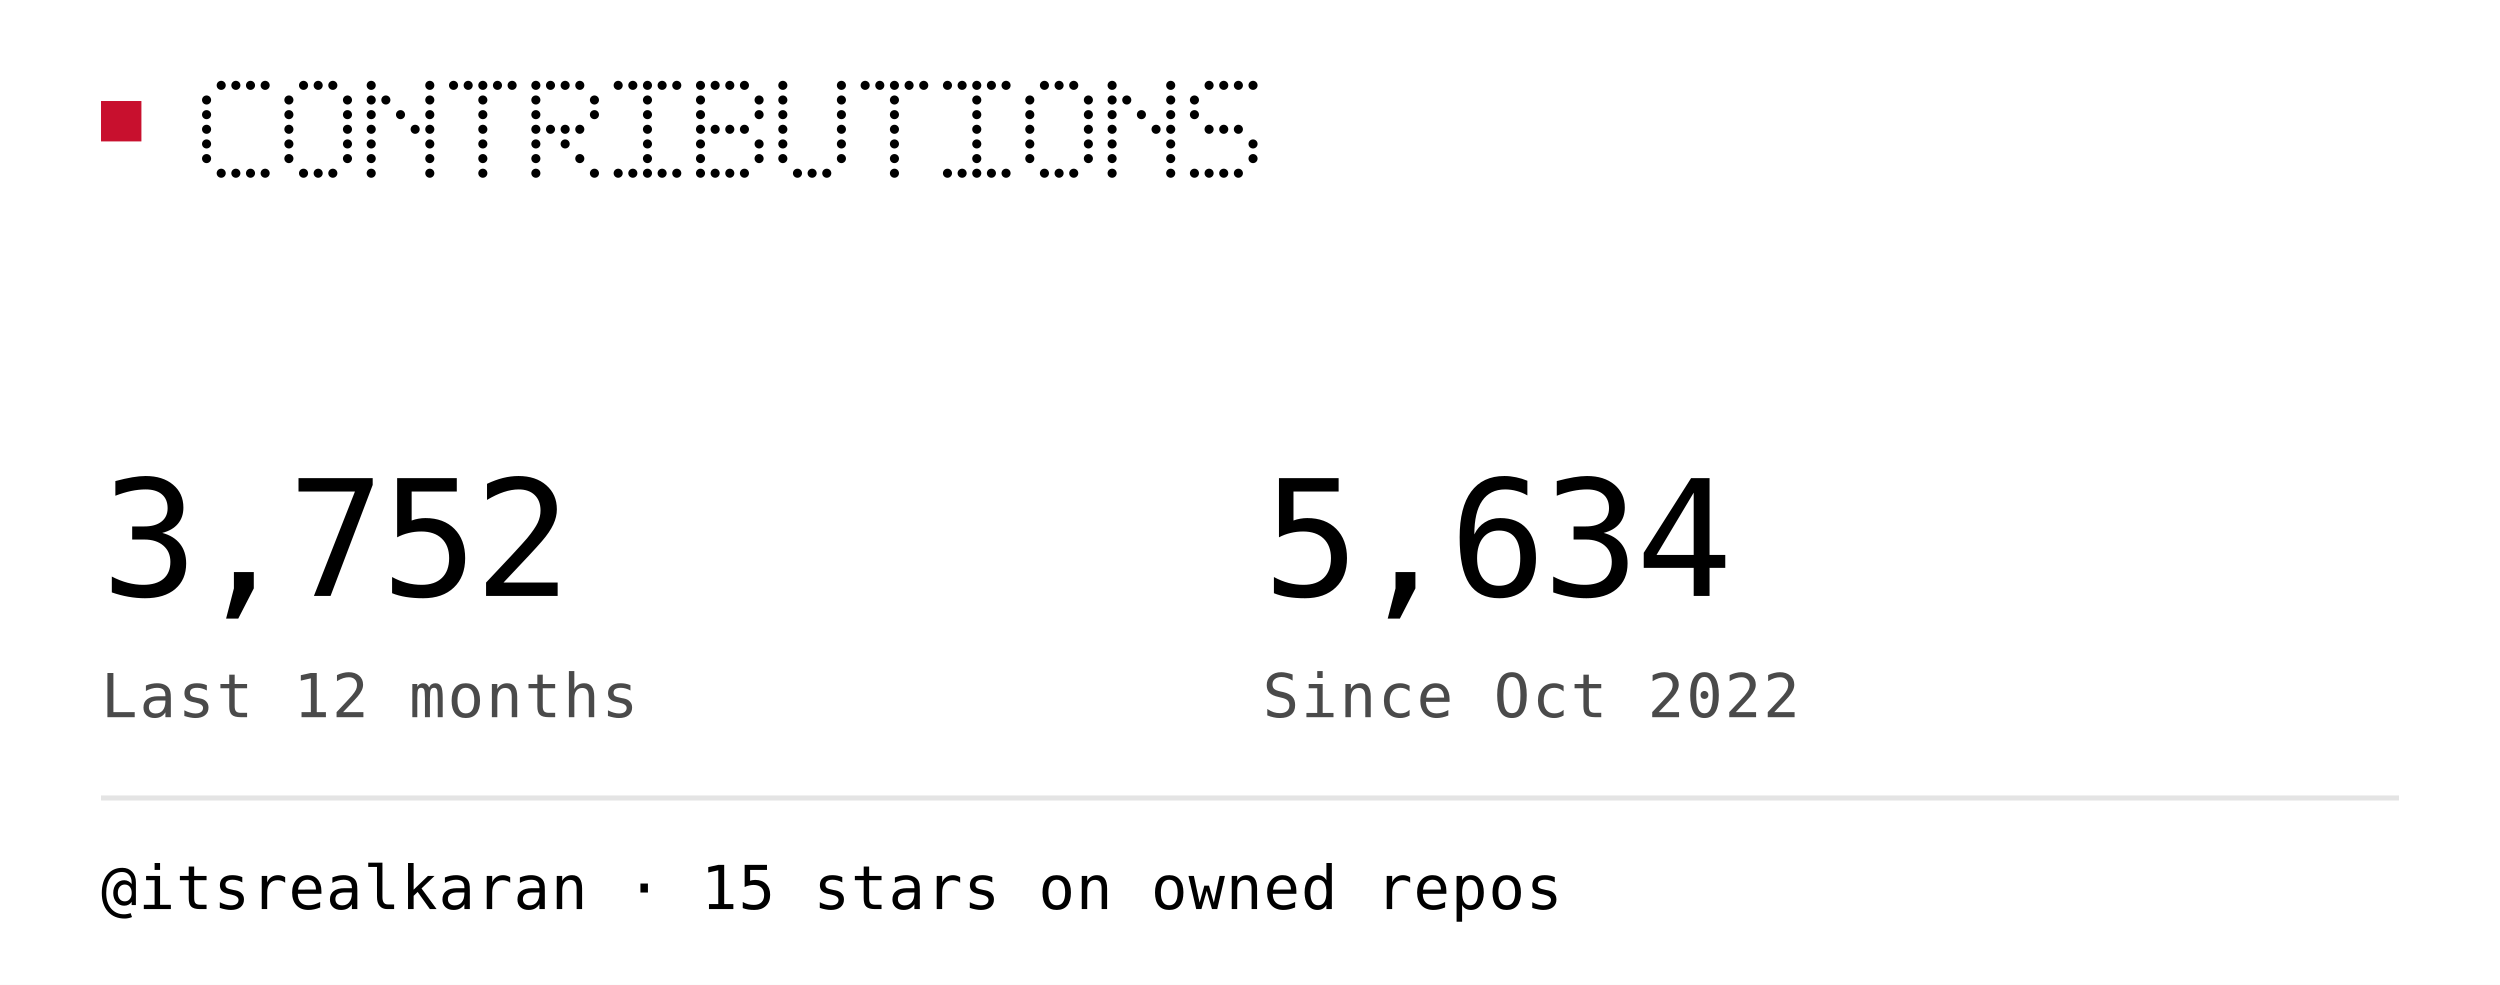
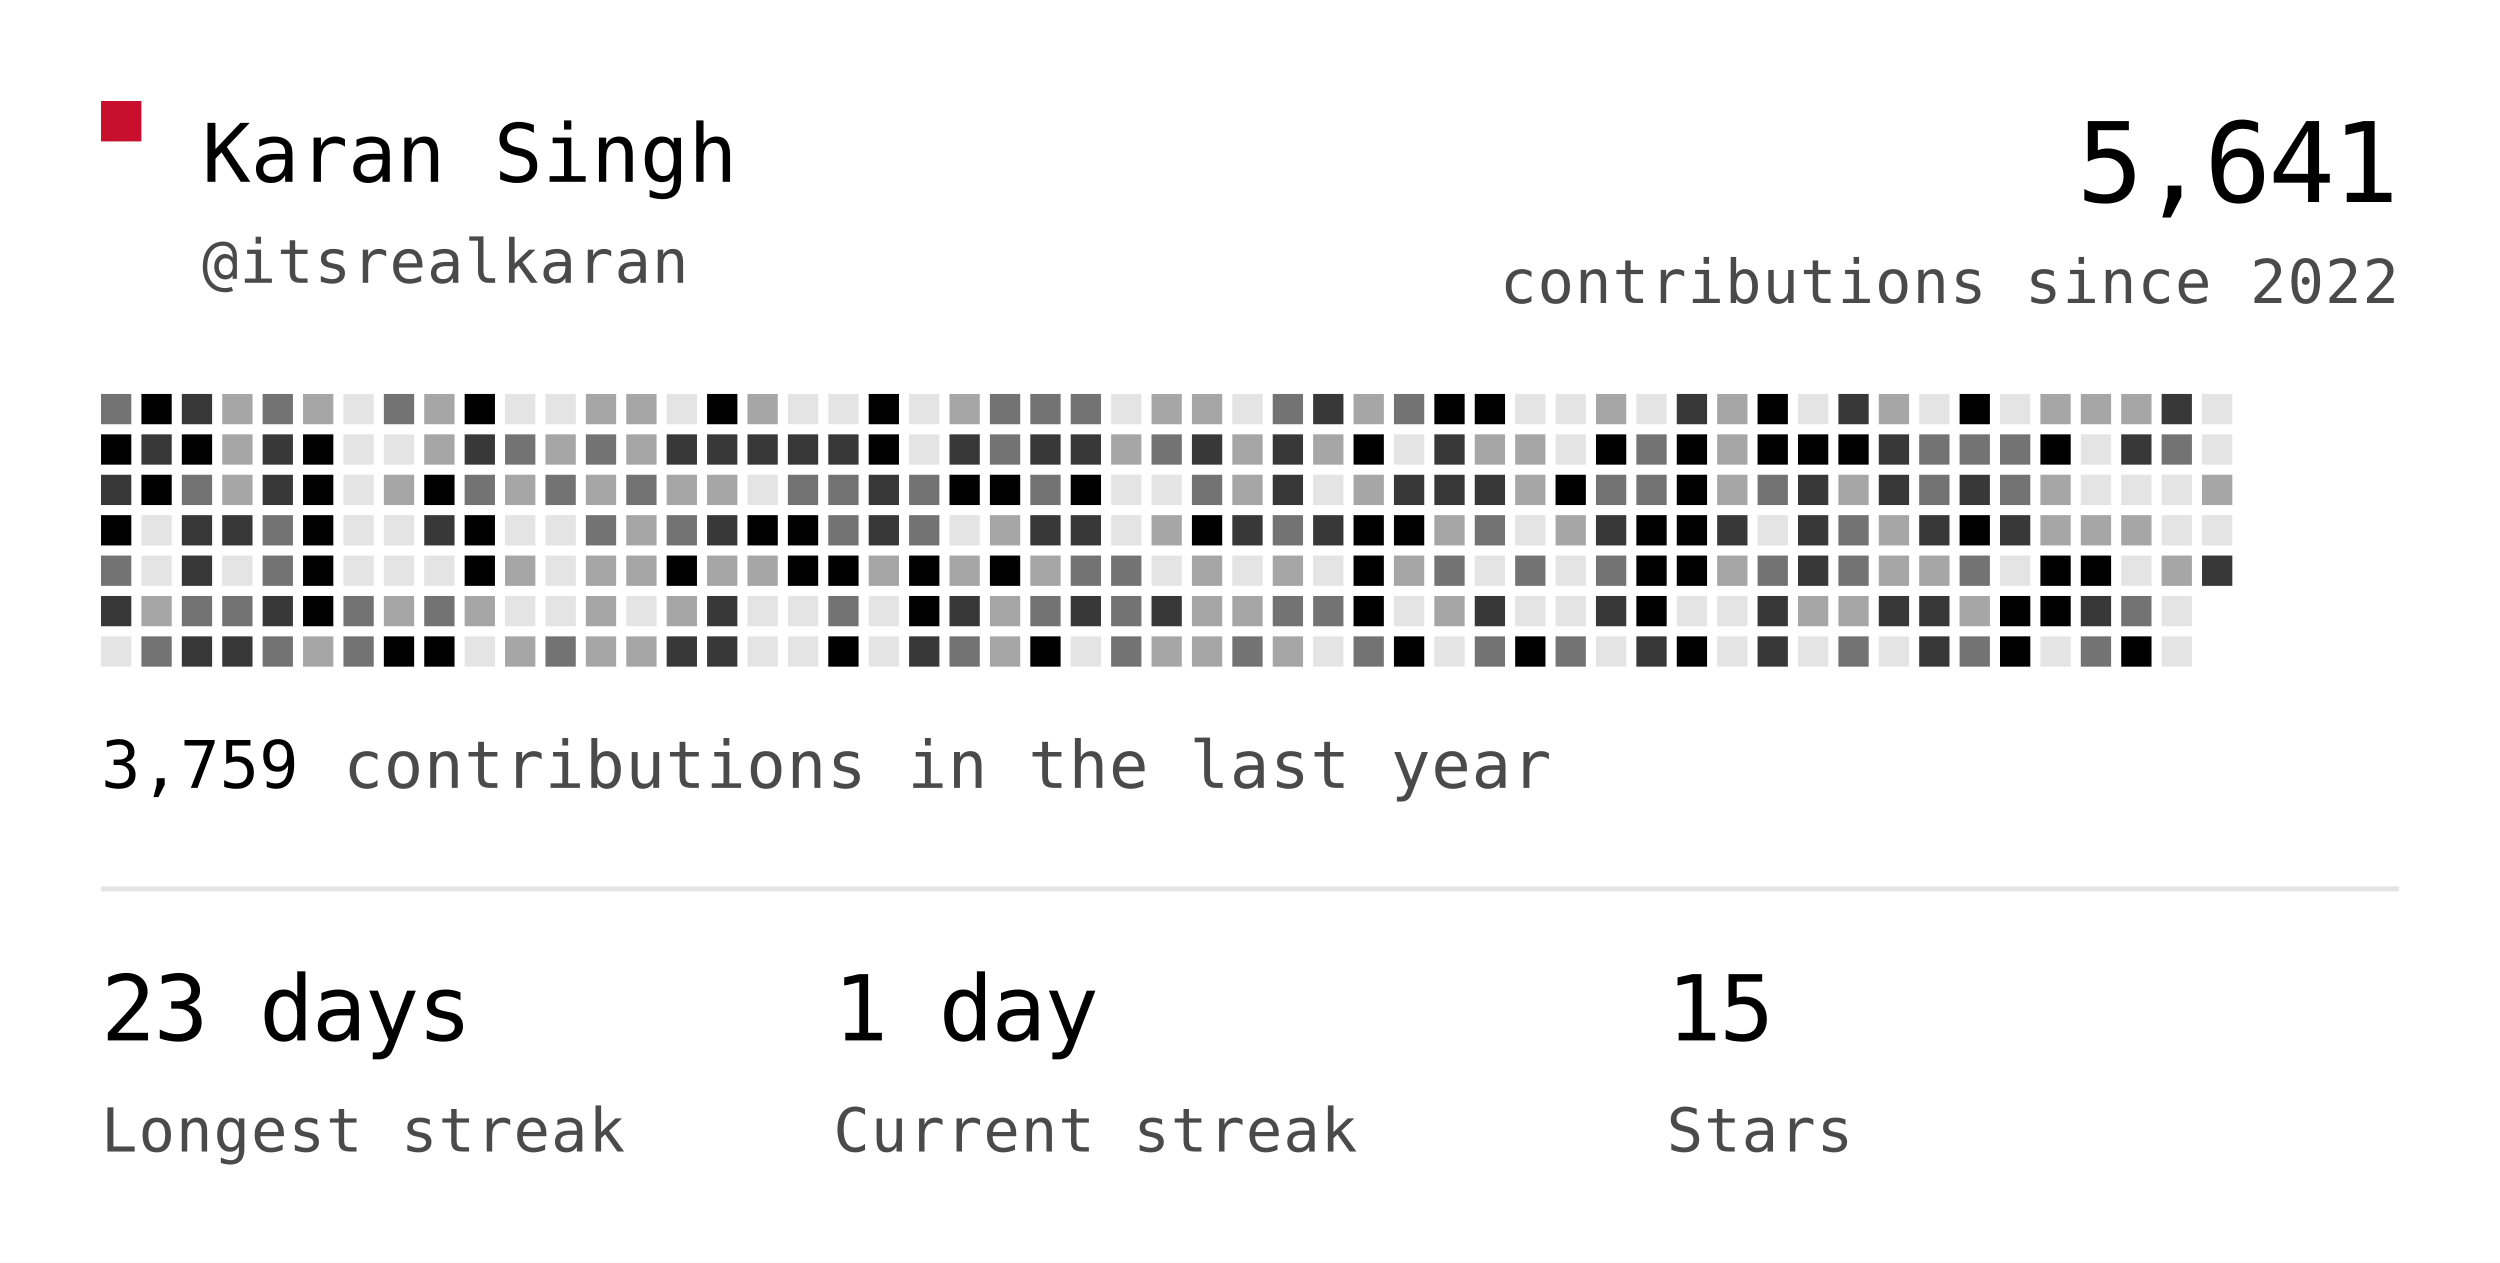
- <svg xmlns="http://www.w3.org/2000/svg" width="495" height="195" viewBox="0 0 495 195" role="img">
-   <rect width="495" height="195" fill="#FFFFFF" />
+ <svg xmlns="http://www.w3.org/2000/svg" width="495" height="250" viewBox="0 0 495 250" role="img">
+   <rect width="495" height="250" fill="#FFFFFF" />
  <rect x="20" y="20" width="8" height="8" fill="#C8102E" />
-   <circle cx="43.8" cy="16.9" r="0.90" fill="#000000" />
-   <circle cx="46.7" cy="16.9" r="0.90" fill="#000000" />
-   <circle cx="49.6" cy="16.9" r="0.90" fill="#000000" />
-   <circle cx="52.5" cy="16.9" r="0.90" fill="#000000" />
-   <circle cx="40.9" cy="19.8" r="0.90" fill="#000000" />
-   <circle cx="40.9" cy="22.7" r="0.90" fill="#000000" />
-   <circle cx="40.9" cy="25.6" r="0.90" fill="#000000" />
-   <circle cx="40.9" cy="28.5" r="0.90" fill="#000000" />
-   <circle cx="40.9" cy="31.4" r="0.90" fill="#000000" />
-   <circle cx="43.8" cy="34.3" r="0.90" fill="#000000" />
-   <circle cx="46.7" cy="34.3" r="0.90" fill="#000000" />
-   <circle cx="49.6" cy="34.3" r="0.90" fill="#000000" />
-   <circle cx="52.5" cy="34.3" r="0.90" fill="#000000" />
-   <circle cx="60.1" cy="16.9" r="0.90" fill="#000000" />
-   <circle cx="63.0" cy="16.9" r="0.90" fill="#000000" />
-   <circle cx="65.9" cy="16.9" r="0.90" fill="#000000" />
-   <circle cx="57.2" cy="19.8" r="0.90" fill="#000000" />
-   <circle cx="68.8" cy="19.8" r="0.90" fill="#000000" />
-   <circle cx="57.2" cy="22.7" r="0.90" fill="#000000" />
-   <circle cx="68.8" cy="22.7" r="0.90" fill="#000000" />
-   <circle cx="57.2" cy="25.6" r="0.90" fill="#000000" />
-   <circle cx="68.8" cy="25.6" r="0.90" fill="#000000" />
-   <circle cx="57.2" cy="28.5" r="0.90" fill="#000000" />
-   <circle cx="68.8" cy="28.5" r="0.90" fill="#000000" />
-   <circle cx="57.2" cy="31.4" r="0.90" fill="#000000" />
-   <circle cx="68.8" cy="31.4" r="0.90" fill="#000000" />
-   <circle cx="60.1" cy="34.3" r="0.90" fill="#000000" />
-   <circle cx="63.0" cy="34.3" r="0.90" fill="#000000" />
-   <circle cx="65.9" cy="34.3" r="0.90" fill="#000000" />
-   <circle cx="73.5" cy="16.9" r="0.90" fill="#000000" />
-   <circle cx="85.1" cy="16.9" r="0.90" fill="#000000" />
-   <circle cx="73.5" cy="19.8" r="0.90" fill="#000000" />
-   <circle cx="76.4" cy="19.8" r="0.90" fill="#000000" />
-   <circle cx="85.1" cy="19.8" r="0.90" fill="#000000" />
-   <circle cx="73.5" cy="22.7" r="0.90" fill="#000000" />
-   <circle cx="79.3" cy="22.7" r="0.90" fill="#000000" />
-   <circle cx="85.1" cy="22.7" r="0.90" fill="#000000" />
-   <circle cx="73.5" cy="25.6" r="0.90" fill="#000000" />
-   <circle cx="82.2" cy="25.6" r="0.90" fill="#000000" />
-   <circle cx="85.1" cy="25.6" r="0.90" fill="#000000" />
-   <circle cx="73.5" cy="28.5" r="0.90" fill="#000000" />
-   <circle cx="85.1" cy="28.5" r="0.90" fill="#000000" />
-   <circle cx="73.5" cy="31.4" r="0.90" fill="#000000" />
-   <circle cx="85.1" cy="31.4" r="0.90" fill="#000000" />
-   <circle cx="73.5" cy="34.3" r="0.90" fill="#000000" />
-   <circle cx="85.1" cy="34.3" r="0.90" fill="#000000" />
-   <circle cx="89.8" cy="16.9" r="0.90" fill="#000000" />
-   <circle cx="92.7" cy="16.9" r="0.90" fill="#000000" />
-   <circle cx="95.6" cy="16.9" r="0.90" fill="#000000" />
-   <circle cx="98.5" cy="16.9" r="0.90" fill="#000000" />
-   <circle cx="101.4" cy="16.9" r="0.90" fill="#000000" />
-   <circle cx="95.6" cy="19.8" r="0.90" fill="#000000" />
-   <circle cx="95.6" cy="22.7" r="0.90" fill="#000000" />
-   <circle cx="95.6" cy="25.6" r="0.90" fill="#000000" />
-   <circle cx="95.6" cy="28.5" r="0.90" fill="#000000" />
-   <circle cx="95.6" cy="31.4" r="0.90" fill="#000000" />
-   <circle cx="95.6" cy="34.3" r="0.90" fill="#000000" />
-   <circle cx="106.1" cy="16.9" r="0.90" fill="#000000" />
-   <circle cx="109.0" cy="16.9" r="0.90" fill="#000000" />
-   <circle cx="111.9" cy="16.9" r="0.90" fill="#000000" />
-   <circle cx="114.8" cy="16.9" r="0.90" fill="#000000" />
-   <circle cx="106.1" cy="19.8" r="0.90" fill="#000000" />
-   <circle cx="117.7" cy="19.8" r="0.90" fill="#000000" />
-   <circle cx="106.1" cy="22.7" r="0.90" fill="#000000" />
-   <circle cx="117.7" cy="22.7" r="0.90" fill="#000000" />
-   <circle cx="106.1" cy="25.6" r="0.90" fill="#000000" />
-   <circle cx="109.0" cy="25.6" r="0.90" fill="#000000" />
-   <circle cx="111.9" cy="25.6" r="0.90" fill="#000000" />
-   <circle cx="114.8" cy="25.6" r="0.90" fill="#000000" />
-   <circle cx="106.1" cy="28.5" r="0.90" fill="#000000" />
-   <circle cx="111.9" cy="28.5" r="0.90" fill="#000000" />
-   <circle cx="106.1" cy="31.4" r="0.90" fill="#000000" />
-   <circle cx="114.8" cy="31.4" r="0.90" fill="#000000" />
-   <circle cx="106.1" cy="34.3" r="0.90" fill="#000000" />
-   <circle cx="117.7" cy="34.3" r="0.90" fill="#000000" />
-   <circle cx="122.4" cy="16.9" r="0.90" fill="#000000" />
-   <circle cx="125.3" cy="16.9" r="0.90" fill="#000000" />
-   <circle cx="128.2" cy="16.9" r="0.90" fill="#000000" />
-   <circle cx="131.1" cy="16.9" r="0.90" fill="#000000" />
-   <circle cx="134.0" cy="16.9" r="0.90" fill="#000000" />
-   <circle cx="128.2" cy="19.8" r="0.90" fill="#000000" />
-   <circle cx="128.2" cy="22.7" r="0.90" fill="#000000" />
-   <circle cx="128.2" cy="25.6" r="0.90" fill="#000000" />
-   <circle cx="128.2" cy="28.5" r="0.90" fill="#000000" />
-   <circle cx="128.2" cy="31.4" r="0.90" fill="#000000" />
-   <circle cx="122.4" cy="34.3" r="0.90" fill="#000000" />
-   <circle cx="125.3" cy="34.3" r="0.90" fill="#000000" />
-   <circle cx="128.2" cy="34.3" r="0.90" fill="#000000" />
-   <circle cx="131.1" cy="34.3" r="0.90" fill="#000000" />
-   <circle cx="134.0" cy="34.3" r="0.90" fill="#000000" />
-   <circle cx="138.7" cy="16.9" r="0.90" fill="#000000" />
-   <circle cx="141.6" cy="16.9" r="0.90" fill="#000000" />
-   <circle cx="144.5" cy="16.9" r="0.90" fill="#000000" />
-   <circle cx="147.4" cy="16.9" r="0.90" fill="#000000" />
-   <circle cx="138.7" cy="19.8" r="0.90" fill="#000000" />
-   <circle cx="150.3" cy="19.8" r="0.90" fill="#000000" />
-   <circle cx="138.7" cy="22.7" r="0.90" fill="#000000" />
-   <circle cx="150.3" cy="22.7" r="0.90" fill="#000000" />
-   <circle cx="138.7" cy="25.6" r="0.90" fill="#000000" />
-   <circle cx="141.6" cy="25.6" r="0.90" fill="#000000" />
-   <circle cx="144.5" cy="25.6" r="0.90" fill="#000000" />
-   <circle cx="147.4" cy="25.6" r="0.90" fill="#000000" />
-   <circle cx="138.7" cy="28.5" r="0.90" fill="#000000" />
-   <circle cx="150.3" cy="28.5" r="0.90" fill="#000000" />
-   <circle cx="138.7" cy="31.4" r="0.90" fill="#000000" />
-   <circle cx="150.3" cy="31.4" r="0.90" fill="#000000" />
-   <circle cx="138.7" cy="34.3" r="0.90" fill="#000000" />
-   <circle cx="141.6" cy="34.3" r="0.90" fill="#000000" />
-   <circle cx="144.5" cy="34.3" r="0.90" fill="#000000" />
-   <circle cx="147.4" cy="34.3" r="0.90" fill="#000000" />
-   <circle cx="155.0" cy="16.9" r="0.90" fill="#000000" />
-   <circle cx="166.6" cy="16.9" r="0.90" fill="#000000" />
-   <circle cx="155.0" cy="19.8" r="0.90" fill="#000000" />
-   <circle cx="166.6" cy="19.8" r="0.90" fill="#000000" />
-   <circle cx="155.0" cy="22.7" r="0.90" fill="#000000" />
-   <circle cx="166.6" cy="22.7" r="0.90" fill="#000000" />
-   <circle cx="155.0" cy="25.6" r="0.90" fill="#000000" />
-   <circle cx="166.6" cy="25.6" r="0.90" fill="#000000" />
-   <circle cx="155.0" cy="28.5" r="0.90" fill="#000000" />
-   <circle cx="166.6" cy="28.5" r="0.90" fill="#000000" />
-   <circle cx="155.0" cy="31.4" r="0.90" fill="#000000" />
-   <circle cx="166.6" cy="31.4" r="0.90" fill="#000000" />
-   <circle cx="157.9" cy="34.3" r="0.90" fill="#000000" />
-   <circle cx="160.8" cy="34.3" r="0.90" fill="#000000" />
-   <circle cx="163.7" cy="34.3" r="0.90" fill="#000000" />
-   <circle cx="171.3" cy="16.9" r="0.90" fill="#000000" />
-   <circle cx="174.2" cy="16.9" r="0.90" fill="#000000" />
-   <circle cx="177.1" cy="16.9" r="0.90" fill="#000000" />
-   <circle cx="180.0" cy="16.9" r="0.90" fill="#000000" />
-   <circle cx="182.9" cy="16.9" r="0.90" fill="#000000" />
-   <circle cx="177.1" cy="19.8" r="0.90" fill="#000000" />
-   <circle cx="177.1" cy="22.7" r="0.90" fill="#000000" />
-   <circle cx="177.1" cy="25.6" r="0.90" fill="#000000" />
-   <circle cx="177.1" cy="28.5" r="0.90" fill="#000000" />
-   <circle cx="177.1" cy="31.4" r="0.90" fill="#000000" />
-   <circle cx="177.1" cy="34.3" r="0.90" fill="#000000" />
-   <circle cx="187.6" cy="16.9" r="0.90" fill="#000000" />
-   <circle cx="190.5" cy="16.9" r="0.90" fill="#000000" />
-   <circle cx="193.4" cy="16.9" r="0.90" fill="#000000" />
-   <circle cx="196.3" cy="16.9" r="0.90" fill="#000000" />
-   <circle cx="199.2" cy="16.9" r="0.90" fill="#000000" />
-   <circle cx="193.4" cy="19.8" r="0.90" fill="#000000" />
-   <circle cx="193.4" cy="22.7" r="0.90" fill="#000000" />
-   <circle cx="193.4" cy="25.6" r="0.90" fill="#000000" />
-   <circle cx="193.4" cy="28.5" r="0.90" fill="#000000" />
-   <circle cx="193.4" cy="31.4" r="0.90" fill="#000000" />
-   <circle cx="187.6" cy="34.3" r="0.90" fill="#000000" />
-   <circle cx="190.5" cy="34.3" r="0.90" fill="#000000" />
-   <circle cx="193.4" cy="34.3" r="0.90" fill="#000000" />
-   <circle cx="196.3" cy="34.3" r="0.90" fill="#000000" />
-   <circle cx="199.2" cy="34.3" r="0.90" fill="#000000" />
-   <circle cx="206.8" cy="16.9" r="0.90" fill="#000000" />
-   <circle cx="209.7" cy="16.9" r="0.90" fill="#000000" />
-   <circle cx="212.6" cy="16.9" r="0.90" fill="#000000" />
-   <circle cx="203.9" cy="19.8" r="0.90" fill="#000000" />
-   <circle cx="215.5" cy="19.8" r="0.90" fill="#000000" />
-   <circle cx="203.9" cy="22.7" r="0.90" fill="#000000" />
-   <circle cx="215.5" cy="22.7" r="0.90" fill="#000000" />
-   <circle cx="203.9" cy="25.6" r="0.90" fill="#000000" />
-   <circle cx="215.5" cy="25.6" r="0.90" fill="#000000" />
-   <circle cx="203.9" cy="28.5" r="0.90" fill="#000000" />
-   <circle cx="215.5" cy="28.5" r="0.90" fill="#000000" />
-   <circle cx="203.9" cy="31.4" r="0.90" fill="#000000" />
-   <circle cx="215.5" cy="31.4" r="0.90" fill="#000000" />
-   <circle cx="206.8" cy="34.3" r="0.90" fill="#000000" />
-   <circle cx="209.7" cy="34.3" r="0.90" fill="#000000" />
-   <circle cx="212.6" cy="34.3" r="0.90" fill="#000000" />
-   <circle cx="220.2" cy="16.9" r="0.90" fill="#000000" />
-   <circle cx="231.8" cy="16.9" r="0.90" fill="#000000" />
-   <circle cx="220.2" cy="19.8" r="0.90" fill="#000000" />
-   <circle cx="223.1" cy="19.8" r="0.90" fill="#000000" />
-   <circle cx="231.8" cy="19.8" r="0.90" fill="#000000" />
-   <circle cx="220.2" cy="22.7" r="0.90" fill="#000000" />
-   <circle cx="226.0" cy="22.7" r="0.90" fill="#000000" />
-   <circle cx="231.8" cy="22.7" r="0.90" fill="#000000" />
-   <circle cx="220.2" cy="25.6" r="0.90" fill="#000000" />
-   <circle cx="228.9" cy="25.6" r="0.90" fill="#000000" />
-   <circle cx="231.8" cy="25.6" r="0.90" fill="#000000" />
-   <circle cx="220.2" cy="28.5" r="0.90" fill="#000000" />
-   <circle cx="231.8" cy="28.5" r="0.90" fill="#000000" />
-   <circle cx="220.2" cy="31.4" r="0.90" fill="#000000" />
-   <circle cx="231.8" cy="31.4" r="0.90" fill="#000000" />
-   <circle cx="220.2" cy="34.3" r="0.90" fill="#000000" />
-   <circle cx="231.8" cy="34.3" r="0.90" fill="#000000" />
-   <circle cx="239.4" cy="16.9" r="0.90" fill="#000000" />
-   <circle cx="242.3" cy="16.9" r="0.90" fill="#000000" />
-   <circle cx="245.2" cy="16.9" r="0.90" fill="#000000" />
-   <circle cx="248.1" cy="16.9" r="0.90" fill="#000000" />
-   <circle cx="236.5" cy="19.8" r="0.90" fill="#000000" />
-   <circle cx="236.5" cy="22.7" r="0.90" fill="#000000" />
-   <circle cx="239.4" cy="25.6" r="0.90" fill="#000000" />
-   <circle cx="242.3" cy="25.6" r="0.90" fill="#000000" />
-   <circle cx="245.2" cy="25.6" r="0.90" fill="#000000" />
-   <circle cx="248.1" cy="28.5" r="0.90" fill="#000000" />
-   <circle cx="248.1" cy="31.4" r="0.90" fill="#000000" />
-   <circle cx="236.5" cy="34.3" r="0.90" fill="#000000" />
-   <circle cx="239.4" cy="34.3" r="0.90" fill="#000000" />
-   <circle cx="242.3" cy="34.3" r="0.90" fill="#000000" />
-   <circle cx="245.2" cy="34.3" r="0.90" fill="#000000" />
-   <text x="20" y="118" fill="#000000" font-family="ui-monospace, Geist Mono, monospace" font-size="32" letter-spacing="-0.8" dominant-baseline="auto">3,752</text>
-   <text x="250" y="118" fill="#000000" font-family="ui-monospace, Geist Mono, monospace" font-size="32" letter-spacing="-0.8" dominant-baseline="auto">5,634</text>
-   <text x="20" y="142" fill="#4A4A4A" font-family="ui-monospace, Geist Mono, monospace" font-size="12" letter-spacing="0.4" dominant-baseline="auto">Last 12 months</text>
-   <text x="250" y="142" fill="#4A4A4A" font-family="ui-monospace, Geist Mono, monospace" font-size="12" letter-spacing="0.4" dominant-baseline="auto">Since Oct 2022</text>
-   <line x1="20" y1="158" x2="475" y2="158" stroke="#E4E4E4" />
-   <text x="20" y="180" fill="#000000" font-family="ui-monospace, Geist Mono, monospace" font-size="12" letter-spacing="0.2" dominant-baseline="auto">@itsrealkaran · 15 stars on owned repos</text>
+   <text x="40" y="36" fill="#000000" text-anchor="start" font-family="ui-monospace, Geist Mono, monospace" font-size="16" letter-spacing="0" dominant-baseline="auto">Karan Singh</text>
+   <text x="40" y="56" fill="#4A4A4A" text-anchor="start" font-family="ui-monospace, Geist Mono, monospace" font-size="12" letter-spacing="0.2" dominant-baseline="auto">@itsrealkaran</text>
+   <text x="475" y="40" fill="#000000" text-anchor="end" font-family="ui-monospace, Geist Mono, monospace" font-size="22" letter-spacing="-0.6" dominant-baseline="auto">5,641</text>
+   <text x="475" y="60" fill="#4A4A4A" text-anchor="end" font-family="ui-monospace, Geist Mono, monospace" font-size="12" letter-spacing="0.2" dominant-baseline="auto">contributions since 2022</text>
+   <rect x="20" y="78" width="6" height="6" fill="#000000" opacity="0.55" />
+   <rect x="20" y="86" width="6" height="6" fill="#000000" />
+   <rect x="20" y="94" width="6" height="6" fill="#000000" opacity="0.78" />
+   <rect x="20" y="102" width="6" height="6" fill="#000000" />
+   <rect x="20" y="110" width="6" height="6" fill="#000000" opacity="0.55" />
+   <rect x="20" y="118" width="6" height="6" fill="#000000" opacity="0.78" />
+   <rect x="20" y="126" width="6" height="6" fill="#E4E4E4" />
+   <rect x="28" y="78" width="6" height="6" fill="#000000" />
+   <rect x="28" y="86" width="6" height="6" fill="#000000" opacity="0.78" />
+   <rect x="28" y="94" width="6" height="6" fill="#000000" />
+   <rect x="28" y="102" width="6" height="6" fill="#E4E4E4" />
+   <rect x="28" y="110" width="6" height="6" fill="#E4E4E4" />
+   <rect x="28" y="118" width="6" height="6" fill="#000000" opacity="0.35" />
+   <rect x="28" y="126" width="6" height="6" fill="#000000" opacity="0.55" />
+   <rect x="36" y="78" width="6" height="6" fill="#000000" opacity="0.78" />
+   <rect x="36" y="86" width="6" height="6" fill="#000000" />
+   <rect x="36" y="94" width="6" height="6" fill="#000000" opacity="0.55" />
+   <rect x="36" y="102" width="6" height="6" fill="#000000" opacity="0.78" />
+   <rect x="36" y="110" width="6" height="6" fill="#000000" opacity="0.78" />
+   <rect x="36" y="118" width="6" height="6" fill="#000000" opacity="0.55" />
+   <rect x="36" y="126" width="6" height="6" fill="#000000" opacity="0.78" />
+   <rect x="44" y="78" width="6" height="6" fill="#000000" opacity="0.35" />
+   <rect x="44" y="86" width="6" height="6" fill="#000000" opacity="0.35" />
+   <rect x="44" y="94" width="6" height="6" fill="#000000" opacity="0.35" />
+   <rect x="44" y="102" width="6" height="6" fill="#000000" opacity="0.78" />
+   <rect x="44" y="110" width="6" height="6" fill="#E4E4E4" />
+   <rect x="44" y="118" width="6" height="6" fill="#000000" opacity="0.55" />
+   <rect x="44" y="126" width="6" height="6" fill="#000000" opacity="0.78" />
+   <rect x="52" y="78" width="6" height="6" fill="#000000" opacity="0.55" />
+   <rect x="52" y="86" width="6" height="6" fill="#000000" opacity="0.78" />
+   <rect x="52" y="94" width="6" height="6" fill="#000000" opacity="0.78" />
+   <rect x="52" y="102" width="6" height="6" fill="#000000" opacity="0.55" />
+   <rect x="52" y="110" width="6" height="6" fill="#000000" opacity="0.55" />
+   <rect x="52" y="118" width="6" height="6" fill="#000000" opacity="0.78" />
+   <rect x="52" y="126" width="6" height="6" fill="#000000" opacity="0.55" />
+   <rect x="60" y="78" width="6" height="6" fill="#000000" opacity="0.35" />
+   <rect x="60" y="86" width="6" height="6" fill="#000000" />
+   <rect x="60" y="94" width="6" height="6" fill="#000000" />
+   <rect x="60" y="102" width="6" height="6" fill="#000000" />
+   <rect x="60" y="110" width="6" height="6" fill="#000000" />
+   <rect x="60" y="118" width="6" height="6" fill="#000000" />
+   <rect x="60" y="126" width="6" height="6" fill="#000000" opacity="0.35" />
+   <rect x="68" y="78" width="6" height="6" fill="#E4E4E4" />
+   <rect x="68" y="86" width="6" height="6" fill="#E4E4E4" />
+   <rect x="68" y="94" width="6" height="6" fill="#E4E4E4" />
+   <rect x="68" y="102" width="6" height="6" fill="#E4E4E4" />
+   <rect x="68" y="110" width="6" height="6" fill="#E4E4E4" />
+   <rect x="68" y="118" width="6" height="6" fill="#000000" opacity="0.55" />
+   <rect x="68" y="126" width="6" height="6" fill="#000000" opacity="0.55" />
+   <rect x="76" y="78" width="6" height="6" fill="#000000" opacity="0.55" />
+   <rect x="76" y="86" width="6" height="6" fill="#E4E4E4" />
+   <rect x="76" y="94" width="6" height="6" fill="#000000" opacity="0.35" />
+   <rect x="76" y="102" width="6" height="6" fill="#E4E4E4" />
+   <rect x="76" y="110" width="6" height="6" fill="#E4E4E4" />
+   <rect x="76" y="118" width="6" height="6" fill="#000000" opacity="0.35" />
+   <rect x="76" y="126" width="6" height="6" fill="#000000" />
+   <rect x="84" y="78" width="6" height="6" fill="#000000" opacity="0.35" />
+   <rect x="84" y="86" width="6" height="6" fill="#000000" opacity="0.35" />
+   <rect x="84" y="94" width="6" height="6" fill="#000000" />
+   <rect x="84" y="102" width="6" height="6" fill="#000000" opacity="0.78" />
+   <rect x="84" y="110" width="6" height="6" fill="#E4E4E4" />
+   <rect x="84" y="118" width="6" height="6" fill="#000000" opacity="0.55" />
+   <rect x="84" y="126" width="6" height="6" fill="#000000" />
+   <rect x="92" y="78" width="6" height="6" fill="#000000" />
+   <rect x="92" y="86" width="6" height="6" fill="#000000" opacity="0.78" />
+   <rect x="92" y="94" width="6" height="6" fill="#000000" opacity="0.55" />
+   <rect x="92" y="102" width="6" height="6" fill="#000000" />
+   <rect x="92" y="110" width="6" height="6" fill="#000000" />
+   <rect x="92" y="118" width="6" height="6" fill="#000000" opacity="0.35" />
+   <rect x="92" y="126" width="6" height="6" fill="#E4E4E4" />
+   <rect x="100" y="78" width="6" height="6" fill="#E4E4E4" />
+   <rect x="100" y="86" width="6" height="6" fill="#000000" opacity="0.55" />
+   <rect x="100" y="94" width="6" height="6" fill="#000000" opacity="0.35" />
+   <rect x="100" y="102" width="6" height="6" fill="#E4E4E4" />
+   <rect x="100" y="110" width="6" height="6" fill="#000000" opacity="0.35" />
+   <rect x="100" y="118" width="6" height="6" fill="#E4E4E4" />
+   <rect x="100" y="126" width="6" height="6" fill="#000000" opacity="0.35" />
+   <rect x="108" y="78" width="6" height="6" fill="#E4E4E4" />
+   <rect x="108" y="86" width="6" height="6" fill="#000000" opacity="0.35" />
+   <rect x="108" y="94" width="6" height="6" fill="#000000" opacity="0.55" />
+   <rect x="108" y="102" width="6" height="6" fill="#E4E4E4" />
+   <rect x="108" y="110" width="6" height="6" fill="#E4E4E4" />
+   <rect x="108" y="118" width="6" height="6" fill="#E4E4E4" />
+   <rect x="108" y="126" width="6" height="6" fill="#000000" opacity="0.55" />
+   <rect x="116" y="78" width="6" height="6" fill="#000000" opacity="0.35" />
+   <rect x="116" y="86" width="6" height="6" fill="#000000" opacity="0.55" />
+   <rect x="116" y="94" width="6" height="6" fill="#000000" opacity="0.35" />
+   <rect x="116" y="102" width="6" height="6" fill="#000000" opacity="0.55" />
+   <rect x="116" y="110" width="6" height="6" fill="#000000" opacity="0.35" />
+   <rect x="116" y="118" width="6" height="6" fill="#000000" opacity="0.35" />
+   <rect x="116" y="126" width="6" height="6" fill="#000000" opacity="0.35" />
+   <rect x="124" y="78" width="6" height="6" fill="#000000" opacity="0.35" />
+   <rect x="124" y="86" width="6" height="6" fill="#000000" opacity="0.35" />
+   <rect x="124" y="94" width="6" height="6" fill="#000000" opacity="0.55" />
+   <rect x="124" y="102" width="6" height="6" fill="#000000" opacity="0.35" />
+   <rect x="124" y="110" width="6" height="6" fill="#000000" opacity="0.35" />
+   <rect x="124" y="118" width="6" height="6" fill="#E4E4E4" />
+   <rect x="124" y="126" width="6" height="6" fill="#000000" opacity="0.35" />
+   <rect x="132" y="78" width="6" height="6" fill="#E4E4E4" />
+   <rect x="132" y="86" width="6" height="6" fill="#000000" opacity="0.78" />
+   <rect x="132" y="94" width="6" height="6" fill="#000000" opacity="0.35" />
+   <rect x="132" y="102" width="6" height="6" fill="#000000" opacity="0.55" />
+   <rect x="132" y="110" width="6" height="6" fill="#000000" />
+   <rect x="132" y="118" width="6" height="6" fill="#000000" opacity="0.35" />
+   <rect x="132" y="126" width="6" height="6" fill="#000000" opacity="0.78" />
+   <rect x="140" y="78" width="6" height="6" fill="#000000" />
+   <rect x="140" y="86" width="6" height="6" fill="#000000" opacity="0.78" />
+   <rect x="140" y="94" width="6" height="6" fill="#000000" opacity="0.35" />
+   <rect x="140" y="102" width="6" height="6" fill="#000000" opacity="0.78" />
+   <rect x="140" y="110" width="6" height="6" fill="#000000" opacity="0.35" />
+   <rect x="140" y="118" width="6" height="6" fill="#000000" opacity="0.78" />
+   <rect x="140" y="126" width="6" height="6" fill="#000000" opacity="0.78" />
+   <rect x="148" y="78" width="6" height="6" fill="#000000" opacity="0.35" />
+   <rect x="148" y="86" width="6" height="6" fill="#000000" opacity="0.78" />
+   <rect x="148" y="94" width="6" height="6" fill="#E4E4E4" />
+   <rect x="148" y="102" width="6" height="6" fill="#000000" />
+   <rect x="148" y="110" width="6" height="6" fill="#000000" opacity="0.35" />
+   <rect x="148" y="118" width="6" height="6" fill="#E4E4E4" />
+   <rect x="148" y="126" width="6" height="6" fill="#E4E4E4" />
+   <rect x="156" y="78" width="6" height="6" fill="#E4E4E4" />
+   <rect x="156" y="86" width="6" height="6" fill="#000000" opacity="0.78" />
+   <rect x="156" y="94" width="6" height="6" fill="#000000" opacity="0.55" />
+   <rect x="156" y="102" width="6" height="6" fill="#000000" />
+   <rect x="156" y="110" width="6" height="6" fill="#000000" />
+   <rect x="156" y="118" width="6" height="6" fill="#E4E4E4" />
+   <rect x="156" y="126" width="6" height="6" fill="#E4E4E4" />
+   <rect x="164" y="78" width="6" height="6" fill="#E4E4E4" />
+   <rect x="164" y="86" width="6" height="6" fill="#000000" opacity="0.78" />
+   <rect x="164" y="94" width="6" height="6" fill="#000000" opacity="0.55" />
+   <rect x="164" y="102" width="6" height="6" fill="#000000" opacity="0.55" />
+   <rect x="164" y="110" width="6" height="6" fill="#000000" />
+   <rect x="164" y="118" width="6" height="6" fill="#000000" opacity="0.55" />
+   <rect x="164" y="126" width="6" height="6" fill="#000000" />
+   <rect x="172" y="78" width="6" height="6" fill="#000000" />
+   <rect x="172" y="86" width="6" height="6" fill="#000000" />
+   <rect x="172" y="94" width="6" height="6" fill="#000000" opacity="0.78" />
+   <rect x="172" y="102" width="6" height="6" fill="#000000" opacity="0.78" />
+   <rect x="172" y="110" width="6" height="6" fill="#000000" opacity="0.35" />
+   <rect x="172" y="118" width="6" height="6" fill="#E4E4E4" />
+   <rect x="172" y="126" width="6" height="6" fill="#E4E4E4" />
+   <rect x="180" y="78" width="6" height="6" fill="#E4E4E4" />
+   <rect x="180" y="86" width="6" height="6" fill="#E4E4E4" />
+   <rect x="180" y="94" width="6" height="6" fill="#000000" opacity="0.55" />
+   <rect x="180" y="102" width="6" height="6" fill="#000000" opacity="0.55" />
+   <rect x="180" y="110" width="6" height="6" fill="#000000" />
+   <rect x="180" y="118" width="6" height="6" fill="#000000" />
+   <rect x="180" y="126" width="6" height="6" fill="#000000" opacity="0.78" />
+   <rect x="188" y="78" width="6" height="6" fill="#000000" opacity="0.35" />
+   <rect x="188" y="86" width="6" height="6" fill="#000000" opacity="0.78" />
+   <rect x="188" y="94" width="6" height="6" fill="#000000" />
+   <rect x="188" y="102" width="6" height="6" fill="#E4E4E4" />
+   <rect x="188" y="110" width="6" height="6" fill="#000000" opacity="0.35" />
+   <rect x="188" y="118" width="6" height="6" fill="#000000" opacity="0.78" />
+   <rect x="188" y="126" width="6" height="6" fill="#000000" opacity="0.55" />
+   <rect x="196" y="78" width="6" height="6" fill="#000000" opacity="0.55" />
+   <rect x="196" y="86" width="6" height="6" fill="#000000" opacity="0.55" />
+   <rect x="196" y="94" width="6" height="6" fill="#000000" />
+   <rect x="196" y="102" width="6" height="6" fill="#000000" opacity="0.35" />
+   <rect x="196" y="110" width="6" height="6" fill="#000000" />
+   <rect x="196" y="118" width="6" height="6" fill="#000000" opacity="0.35" />
+   <rect x="196" y="126" width="6" height="6" fill="#000000" opacity="0.35" />
+   <rect x="204" y="78" width="6" height="6" fill="#000000" opacity="0.55" />
+   <rect x="204" y="86" width="6" height="6" fill="#000000" opacity="0.78" />
+   <rect x="204" y="94" width="6" height="6" fill="#000000" opacity="0.55" />
+   <rect x="204" y="102" width="6" height="6" fill="#000000" opacity="0.78" />
+   <rect x="204" y="110" width="6" height="6" fill="#000000" opacity="0.35" />
+   <rect x="204" y="118" width="6" height="6" fill="#000000" opacity="0.55" />
+   <rect x="204" y="126" width="6" height="6" fill="#000000" />
+   <rect x="212" y="78" width="6" height="6" fill="#000000" opacity="0.55" />
+   <rect x="212" y="86" width="6" height="6" fill="#000000" opacity="0.78" />
+   <rect x="212" y="94" width="6" height="6" fill="#000000" />
+   <rect x="212" y="102" width="6" height="6" fill="#000000" opacity="0.78" />
+   <rect x="212" y="110" width="6" height="6" fill="#000000" opacity="0.55" />
+   <rect x="212" y="118" width="6" height="6" fill="#000000" opacity="0.78" />
+   <rect x="212" y="126" width="6" height="6" fill="#E4E4E4" />
+   <rect x="220" y="78" width="6" height="6" fill="#E4E4E4" />
+   <rect x="220" y="86" width="6" height="6" fill="#000000" opacity="0.35" />
+   <rect x="220" y="94" width="6" height="6" fill="#E4E4E4" />
+   <rect x="220" y="102" width="6" height="6" fill="#E4E4E4" />
+   <rect x="220" y="110" width="6" height="6" fill="#000000" opacity="0.55" />
+   <rect x="220" y="118" width="6" height="6" fill="#000000" opacity="0.55" />
+   <rect x="220" y="126" width="6" height="6" fill="#000000" opacity="0.55" />
+   <rect x="228" y="78" width="6" height="6" fill="#000000" opacity="0.35" />
+   <rect x="228" y="86" width="6" height="6" fill="#000000" opacity="0.55" />
+   <rect x="228" y="94" width="6" height="6" fill="#E4E4E4" />
+   <rect x="228" y="102" width="6" height="6" fill="#000000" opacity="0.35" />
+   <rect x="228" y="110" width="6" height="6" fill="#E4E4E4" />
+   <rect x="228" y="118" width="6" height="6" fill="#000000" opacity="0.78" />
+   <rect x="228" y="126" width="6" height="6" fill="#000000" opacity="0.35" />
+   <rect x="236" y="78" width="6" height="6" fill="#000000" opacity="0.35" />
+   <rect x="236" y="86" width="6" height="6" fill="#000000" opacity="0.78" />
+   <rect x="236" y="94" width="6" height="6" fill="#000000" opacity="0.55" />
+   <rect x="236" y="102" width="6" height="6" fill="#000000" />
+   <rect x="236" y="110" width="6" height="6" fill="#000000" opacity="0.35" />
+   <rect x="236" y="118" width="6" height="6" fill="#000000" opacity="0.35" />
+   <rect x="236" y="126" width="6" height="6" fill="#000000" opacity="0.35" />
+   <rect x="244" y="78" width="6" height="6" fill="#E4E4E4" />
+   <rect x="244" y="86" width="6" height="6" fill="#000000" opacity="0.35" />
+   <rect x="244" y="94" width="6" height="6" fill="#000000" opacity="0.35" />
+   <rect x="244" y="102" width="6" height="6" fill="#000000" opacity="0.78" />
+   <rect x="244" y="110" width="6" height="6" fill="#E4E4E4" />
+   <rect x="244" y="118" width="6" height="6" fill="#000000" opacity="0.35" />
+   <rect x="244" y="126" width="6" height="6" fill="#000000" opacity="0.55" />
+   <rect x="252" y="78" width="6" height="6" fill="#000000" opacity="0.55" />
+   <rect x="252" y="86" width="6" height="6" fill="#000000" opacity="0.78" />
+   <rect x="252" y="94" width="6" height="6" fill="#000000" opacity="0.78" />
+   <rect x="252" y="102" width="6" height="6" fill="#000000" opacity="0.55" />
+   <rect x="252" y="110" width="6" height="6" fill="#000000" opacity="0.35" />
+   <rect x="252" y="118" width="6" height="6" fill="#000000" opacity="0.55" />
+   <rect x="252" y="126" width="6" height="6" fill="#000000" opacity="0.35" />
+   <rect x="260" y="78" width="6" height="6" fill="#000000" opacity="0.78" />
+   <rect x="260" y="86" width="6" height="6" fill="#000000" opacity="0.35" />
+   <rect x="260" y="94" width="6" height="6" fill="#E4E4E4" />
+   <rect x="260" y="102" width="6" height="6" fill="#000000" opacity="0.78" />
+   <rect x="260" y="110" width="6" height="6" fill="#E4E4E4" />
+   <rect x="260" y="118" width="6" height="6" fill="#000000" opacity="0.55" />
+   <rect x="260" y="126" width="6" height="6" fill="#E4E4E4" />
+   <rect x="268" y="78" width="6" height="6" fill="#000000" opacity="0.35" />
+   <rect x="268" y="86" width="6" height="6" fill="#000000" />
+   <rect x="268" y="94" width="6" height="6" fill="#000000" opacity="0.35" />
+   <rect x="268" y="102" width="6" height="6" fill="#000000" />
+   <rect x="268" y="110" width="6" height="6" fill="#000000" />
+   <rect x="268" y="118" width="6" height="6" fill="#000000" />
+   <rect x="268" y="126" width="6" height="6" fill="#000000" opacity="0.55" />
+   <rect x="276" y="78" width="6" height="6" fill="#000000" opacity="0.55" />
+   <rect x="276" y="86" width="6" height="6" fill="#E4E4E4" />
+   <rect x="276" y="94" width="6" height="6" fill="#000000" opacity="0.78" />
+   <rect x="276" y="102" width="6" height="6" fill="#000000" />
+   <rect x="276" y="110" width="6" height="6" fill="#000000" opacity="0.35" />
+   <rect x="276" y="118" width="6" height="6" fill="#E4E4E4" />
+   <rect x="276" y="126" width="6" height="6" fill="#000000" />
+   <rect x="284" y="78" width="6" height="6" fill="#000000" />
+   <rect x="284" y="86" width="6" height="6" fill="#000000" opacity="0.78" />
+   <rect x="284" y="94" width="6" height="6" fill="#000000" opacity="0.78" />
+   <rect x="284" y="102" width="6" height="6" fill="#000000" opacity="0.35" />
+   <rect x="284" y="110" width="6" height="6" fill="#000000" opacity="0.55" />
+   <rect x="284" y="118" width="6" height="6" fill="#000000" opacity="0.35" />
+   <rect x="284" y="126" width="6" height="6" fill="#E4E4E4" />
+   <rect x="292" y="78" width="6" height="6" fill="#000000" />
+   <rect x="292" y="86" width="6" height="6" fill="#000000" opacity="0.35" />
+   <rect x="292" y="94" width="6" height="6" fill="#000000" opacity="0.78" />
+   <rect x="292" y="102" width="6" height="6" fill="#000000" opacity="0.55" />
+   <rect x="292" y="110" width="6" height="6" fill="#E4E4E4" />
+   <rect x="292" y="118" width="6" height="6" fill="#000000" opacity="0.78" />
+   <rect x="292" y="126" width="6" height="6" fill="#000000" opacity="0.55" />
+   <rect x="300" y="78" width="6" height="6" fill="#E4E4E4" />
+   <rect x="300" y="86" width="6" height="6" fill="#000000" opacity="0.35" />
+   <rect x="300" y="94" width="6" height="6" fill="#000000" opacity="0.35" />
+   <rect x="300" y="102" width="6" height="6" fill="#E4E4E4" />
+   <rect x="300" y="110" width="6" height="6" fill="#000000" opacity="0.55" />
+   <rect x="300" y="118" width="6" height="6" fill="#E4E4E4" />
+   <rect x="300" y="126" width="6" height="6" fill="#000000" />
+   <rect x="308" y="78" width="6" height="6" fill="#E4E4E4" />
+   <rect x="308" y="86" width="6" height="6" fill="#E4E4E4" />
+   <rect x="308" y="94" width="6" height="6" fill="#000000" />
+   <rect x="308" y="102" width="6" height="6" fill="#000000" opacity="0.35" />
+   <rect x="308" y="110" width="6" height="6" fill="#E4E4E4" />
+   <rect x="308" y="118" width="6" height="6" fill="#E4E4E4" />
+   <rect x="308" y="126" width="6" height="6" fill="#000000" opacity="0.55" />
+   <rect x="316" y="78" width="6" height="6" fill="#000000" opacity="0.35" />
+   <rect x="316" y="86" width="6" height="6" fill="#000000" />
+   <rect x="316" y="94" width="6" height="6" fill="#000000" opacity="0.55" />
+   <rect x="316" y="102" width="6" height="6" fill="#000000" opacity="0.78" />
+   <rect x="316" y="110" width="6" height="6" fill="#000000" opacity="0.55" />
+   <rect x="316" y="118" width="6" height="6" fill="#000000" opacity="0.78" />
+   <rect x="316" y="126" width="6" height="6" fill="#E4E4E4" />
+   <rect x="324" y="78" width="6" height="6" fill="#E4E4E4" />
+   <rect x="324" y="86" width="6" height="6" fill="#000000" opacity="0.55" />
+   <rect x="324" y="94" width="6" height="6" fill="#000000" opacity="0.55" />
+   <rect x="324" y="102" width="6" height="6" fill="#000000" />
+   <rect x="324" y="110" width="6" height="6" fill="#000000" />
+   <rect x="324" y="118" width="6" height="6" fill="#000000" />
+   <rect x="324" y="126" width="6" height="6" fill="#000000" opacity="0.78" />
+   <rect x="332" y="78" width="6" height="6" fill="#000000" opacity="0.78" />
+   <rect x="332" y="86" width="6" height="6" fill="#000000" />
+   <rect x="332" y="94" width="6" height="6" fill="#000000" />
+   <rect x="332" y="102" width="6" height="6" fill="#000000" />
+   <rect x="332" y="110" width="6" height="6" fill="#000000" />
+   <rect x="332" y="118" width="6" height="6" fill="#E4E4E4" />
+   <rect x="332" y="126" width="6" height="6" fill="#000000" />
+   <rect x="340" y="78" width="6" height="6" fill="#000000" opacity="0.35" />
+   <rect x="340" y="86" width="6" height="6" fill="#000000" opacity="0.35" />
+   <rect x="340" y="94" width="6" height="6" fill="#000000" opacity="0.35" />
+   <rect x="340" y="102" width="6" height="6" fill="#000000" opacity="0.78" />
+   <rect x="340" y="110" width="6" height="6" fill="#000000" opacity="0.35" />
+   <rect x="340" y="118" width="6" height="6" fill="#E4E4E4" />
+   <rect x="340" y="126" width="6" height="6" fill="#E4E4E4" />
+   <rect x="348" y="78" width="6" height="6" fill="#000000" />
+   <rect x="348" y="86" width="6" height="6" fill="#000000" />
+   <rect x="348" y="94" width="6" height="6" fill="#000000" opacity="0.55" />
+   <rect x="348" y="102" width="6" height="6" fill="#E4E4E4" />
+   <rect x="348" y="110" width="6" height="6" fill="#000000" opacity="0.55" />
+   <rect x="348" y="118" width="6" height="6" fill="#000000" opacity="0.78" />
+   <rect x="348" y="126" width="6" height="6" fill="#000000" opacity="0.78" />
+   <rect x="356" y="78" width="6" height="6" fill="#E4E4E4" />
+   <rect x="356" y="86" width="6" height="6" fill="#000000" />
+   <rect x="356" y="94" width="6" height="6" fill="#000000" opacity="0.78" />
+   <rect x="356" y="102" width="6" height="6" fill="#000000" opacity="0.78" />
+   <rect x="356" y="110" width="6" height="6" fill="#000000" opacity="0.78" />
+   <rect x="356" y="118" width="6" height="6" fill="#000000" opacity="0.35" />
+   <rect x="356" y="126" width="6" height="6" fill="#E4E4E4" />
+   <rect x="364" y="78" width="6" height="6" fill="#000000" opacity="0.78" />
+   <rect x="364" y="86" width="6" height="6" fill="#000000" />
+   <rect x="364" y="94" width="6" height="6" fill="#000000" opacity="0.35" />
+   <rect x="364" y="102" width="6" height="6" fill="#000000" opacity="0.55" />
+   <rect x="364" y="110" width="6" height="6" fill="#000000" opacity="0.55" />
+   <rect x="364" y="118" width="6" height="6" fill="#000000" opacity="0.35" />
+   <rect x="364" y="126" width="6" height="6" fill="#000000" opacity="0.55" />
+   <rect x="372" y="78" width="6" height="6" fill="#000000" opacity="0.35" />
+   <rect x="372" y="86" width="6" height="6" fill="#000000" opacity="0.78" />
+   <rect x="372" y="94" width="6" height="6" fill="#000000" opacity="0.78" />
+   <rect x="372" y="102" width="6" height="6" fill="#000000" opacity="0.35" />
+   <rect x="372" y="110" width="6" height="6" fill="#000000" opacity="0.35" />
+   <rect x="372" y="118" width="6" height="6" fill="#000000" opacity="0.78" />
+   <rect x="372" y="126" width="6" height="6" fill="#E4E4E4" />
+   <rect x="380" y="78" width="6" height="6" fill="#E4E4E4" />
+   <rect x="380" y="86" width="6" height="6" fill="#000000" opacity="0.55" />
+   <rect x="380" y="94" width="6" height="6" fill="#000000" opacity="0.55" />
+   <rect x="380" y="102" width="6" height="6" fill="#000000" opacity="0.78" />
+   <rect x="380" y="110" width="6" height="6" fill="#000000" opacity="0.35" />
+   <rect x="380" y="118" width="6" height="6" fill="#000000" opacity="0.78" />
+   <rect x="380" y="126" width="6" height="6" fill="#000000" opacity="0.78" />
+   <rect x="388" y="78" width="6" height="6" fill="#000000" />
+   <rect x="388" y="86" width="6" height="6" fill="#000000" opacity="0.55" />
+   <rect x="388" y="94" width="6" height="6" fill="#000000" opacity="0.78" />
+   <rect x="388" y="102" width="6" height="6" fill="#000000" />
+   <rect x="388" y="110" width="6" height="6" fill="#000000" opacity="0.55" />
+   <rect x="388" y="118" width="6" height="6" fill="#000000" opacity="0.35" />
+   <rect x="388" y="126" width="6" height="6" fill="#000000" opacity="0.55" />
+   <rect x="396" y="78" width="6" height="6" fill="#E4E4E4" />
+   <rect x="396" y="86" width="6" height="6" fill="#000000" opacity="0.55" />
+   <rect x="396" y="94" width="6" height="6" fill="#000000" opacity="0.55" />
+   <rect x="396" y="102" width="6" height="6" fill="#000000" opacity="0.78" />
+   <rect x="396" y="110" width="6" height="6" fill="#E4E4E4" />
+   <rect x="396" y="118" width="6" height="6" fill="#000000" />
+   <rect x="396" y="126" width="6" height="6" fill="#000000" />
+   <rect x="404" y="78" width="6" height="6" fill="#000000" opacity="0.35" />
+   <rect x="404" y="86" width="6" height="6" fill="#000000" />
+   <rect x="404" y="94" width="6" height="6" fill="#000000" opacity="0.35" />
+   <rect x="404" y="102" width="6" height="6" fill="#000000" opacity="0.35" />
+   <rect x="404" y="110" width="6" height="6" fill="#000000" />
+   <rect x="404" y="118" width="6" height="6" fill="#000000" />
+   <rect x="404" y="126" width="6" height="6" fill="#E4E4E4" />
+   <rect x="412" y="78" width="6" height="6" fill="#000000" opacity="0.35" />
+   <rect x="412" y="86" width="6" height="6" fill="#E4E4E4" />
+   <rect x="412" y="94" width="6" height="6" fill="#E4E4E4" />
+   <rect x="412" y="102" width="6" height="6" fill="#000000" opacity="0.35" />
+   <rect x="412" y="110" width="6" height="6" fill="#000000" />
+   <rect x="412" y="118" width="6" height="6" fill="#000000" opacity="0.78" />
+   <rect x="412" y="126" width="6" height="6" fill="#000000" opacity="0.55" />
+   <rect x="420" y="78" width="6" height="6" fill="#000000" opacity="0.35" />
+   <rect x="420" y="86" width="6" height="6" fill="#000000" opacity="0.78" />
+   <rect x="420" y="94" width="6" height="6" fill="#E4E4E4" />
+   <rect x="420" y="102" width="6" height="6" fill="#000000" opacity="0.35" />
+   <rect x="420" y="110" width="6" height="6" fill="#E4E4E4" />
+   <rect x="420" y="118" width="6" height="6" fill="#000000" opacity="0.55" />
+   <rect x="420" y="126" width="6" height="6" fill="#000000" />
+   <rect x="428" y="78" width="6" height="6" fill="#000000" opacity="0.78" />
+   <rect x="428" y="86" width="6" height="6" fill="#000000" opacity="0.55" />
+   <rect x="428" y="94" width="6" height="6" fill="#E4E4E4" />
+   <rect x="428" y="102" width="6" height="6" fill="#E4E4E4" />
+   <rect x="428" y="110" width="6" height="6" fill="#000000" opacity="0.35" />
+   <rect x="428" y="118" width="6" height="6" fill="#E4E4E4" />
+   <rect x="428" y="126" width="6" height="6" fill="#E4E4E4" />
+   <rect x="436" y="78" width="6" height="6" fill="#E4E4E4" />
+   <rect x="436" y="86" width="6" height="6" fill="#E4E4E4" />
+   <rect x="436" y="94" width="6" height="6" fill="#000000" opacity="0.35" />
+   <rect x="436" y="102" width="6" height="6" fill="#E4E4E4" />
+   <rect x="436" y="110" width="6" height="6" fill="#000000" opacity="0.78" />
+   <text x="20" y="156" fill="#000000" text-anchor="start" font-family="ui-monospace, Geist Mono, monospace" font-size="13" letter-spacing="0" dominant-baseline="auto">3,759</text>
+   <text x="68" y="156" fill="#4A4A4A" text-anchor="start" font-family="ui-monospace, Geist Mono, monospace" font-size="13" letter-spacing="0.15" dominant-baseline="auto">contributions in the last year</text>
+   <line x1="20" y1="176" x2="475" y2="176" stroke="#E4E4E4" />
+   <text x="20" y="206" fill="#000000" text-anchor="start" font-family="ui-monospace, Geist Mono, monospace" font-size="18" letter-spacing="-0.4" dominant-baseline="auto">23 days</text>
+   <text x="20" y="228" fill="#4A4A4A" text-anchor="start" font-family="ui-monospace, Geist Mono, monospace" font-size="12" letter-spacing="0.2" dominant-baseline="auto">Longest streak</text>
+   <text x="165.0" y="206" fill="#000000" text-anchor="start" font-family="ui-monospace, Geist Mono, monospace" font-size="18" letter-spacing="-0.4" dominant-baseline="auto">1 day</text>
+   <text x="165.0" y="228" fill="#4A4A4A" text-anchor="start" font-family="ui-monospace, Geist Mono, monospace" font-size="12" letter-spacing="0.2" dominant-baseline="auto">Current streak</text>
+   <text x="330.0" y="206" fill="#000000" text-anchor="start" font-family="ui-monospace, Geist Mono, monospace" font-size="18" letter-spacing="-0.4" dominant-baseline="auto">15</text>
+   <text x="330.0" y="228" fill="#4A4A4A" text-anchor="start" font-family="ui-monospace, Geist Mono, monospace" font-size="12" letter-spacing="0.2" dominant-baseline="auto">Stars</text>
</svg>
